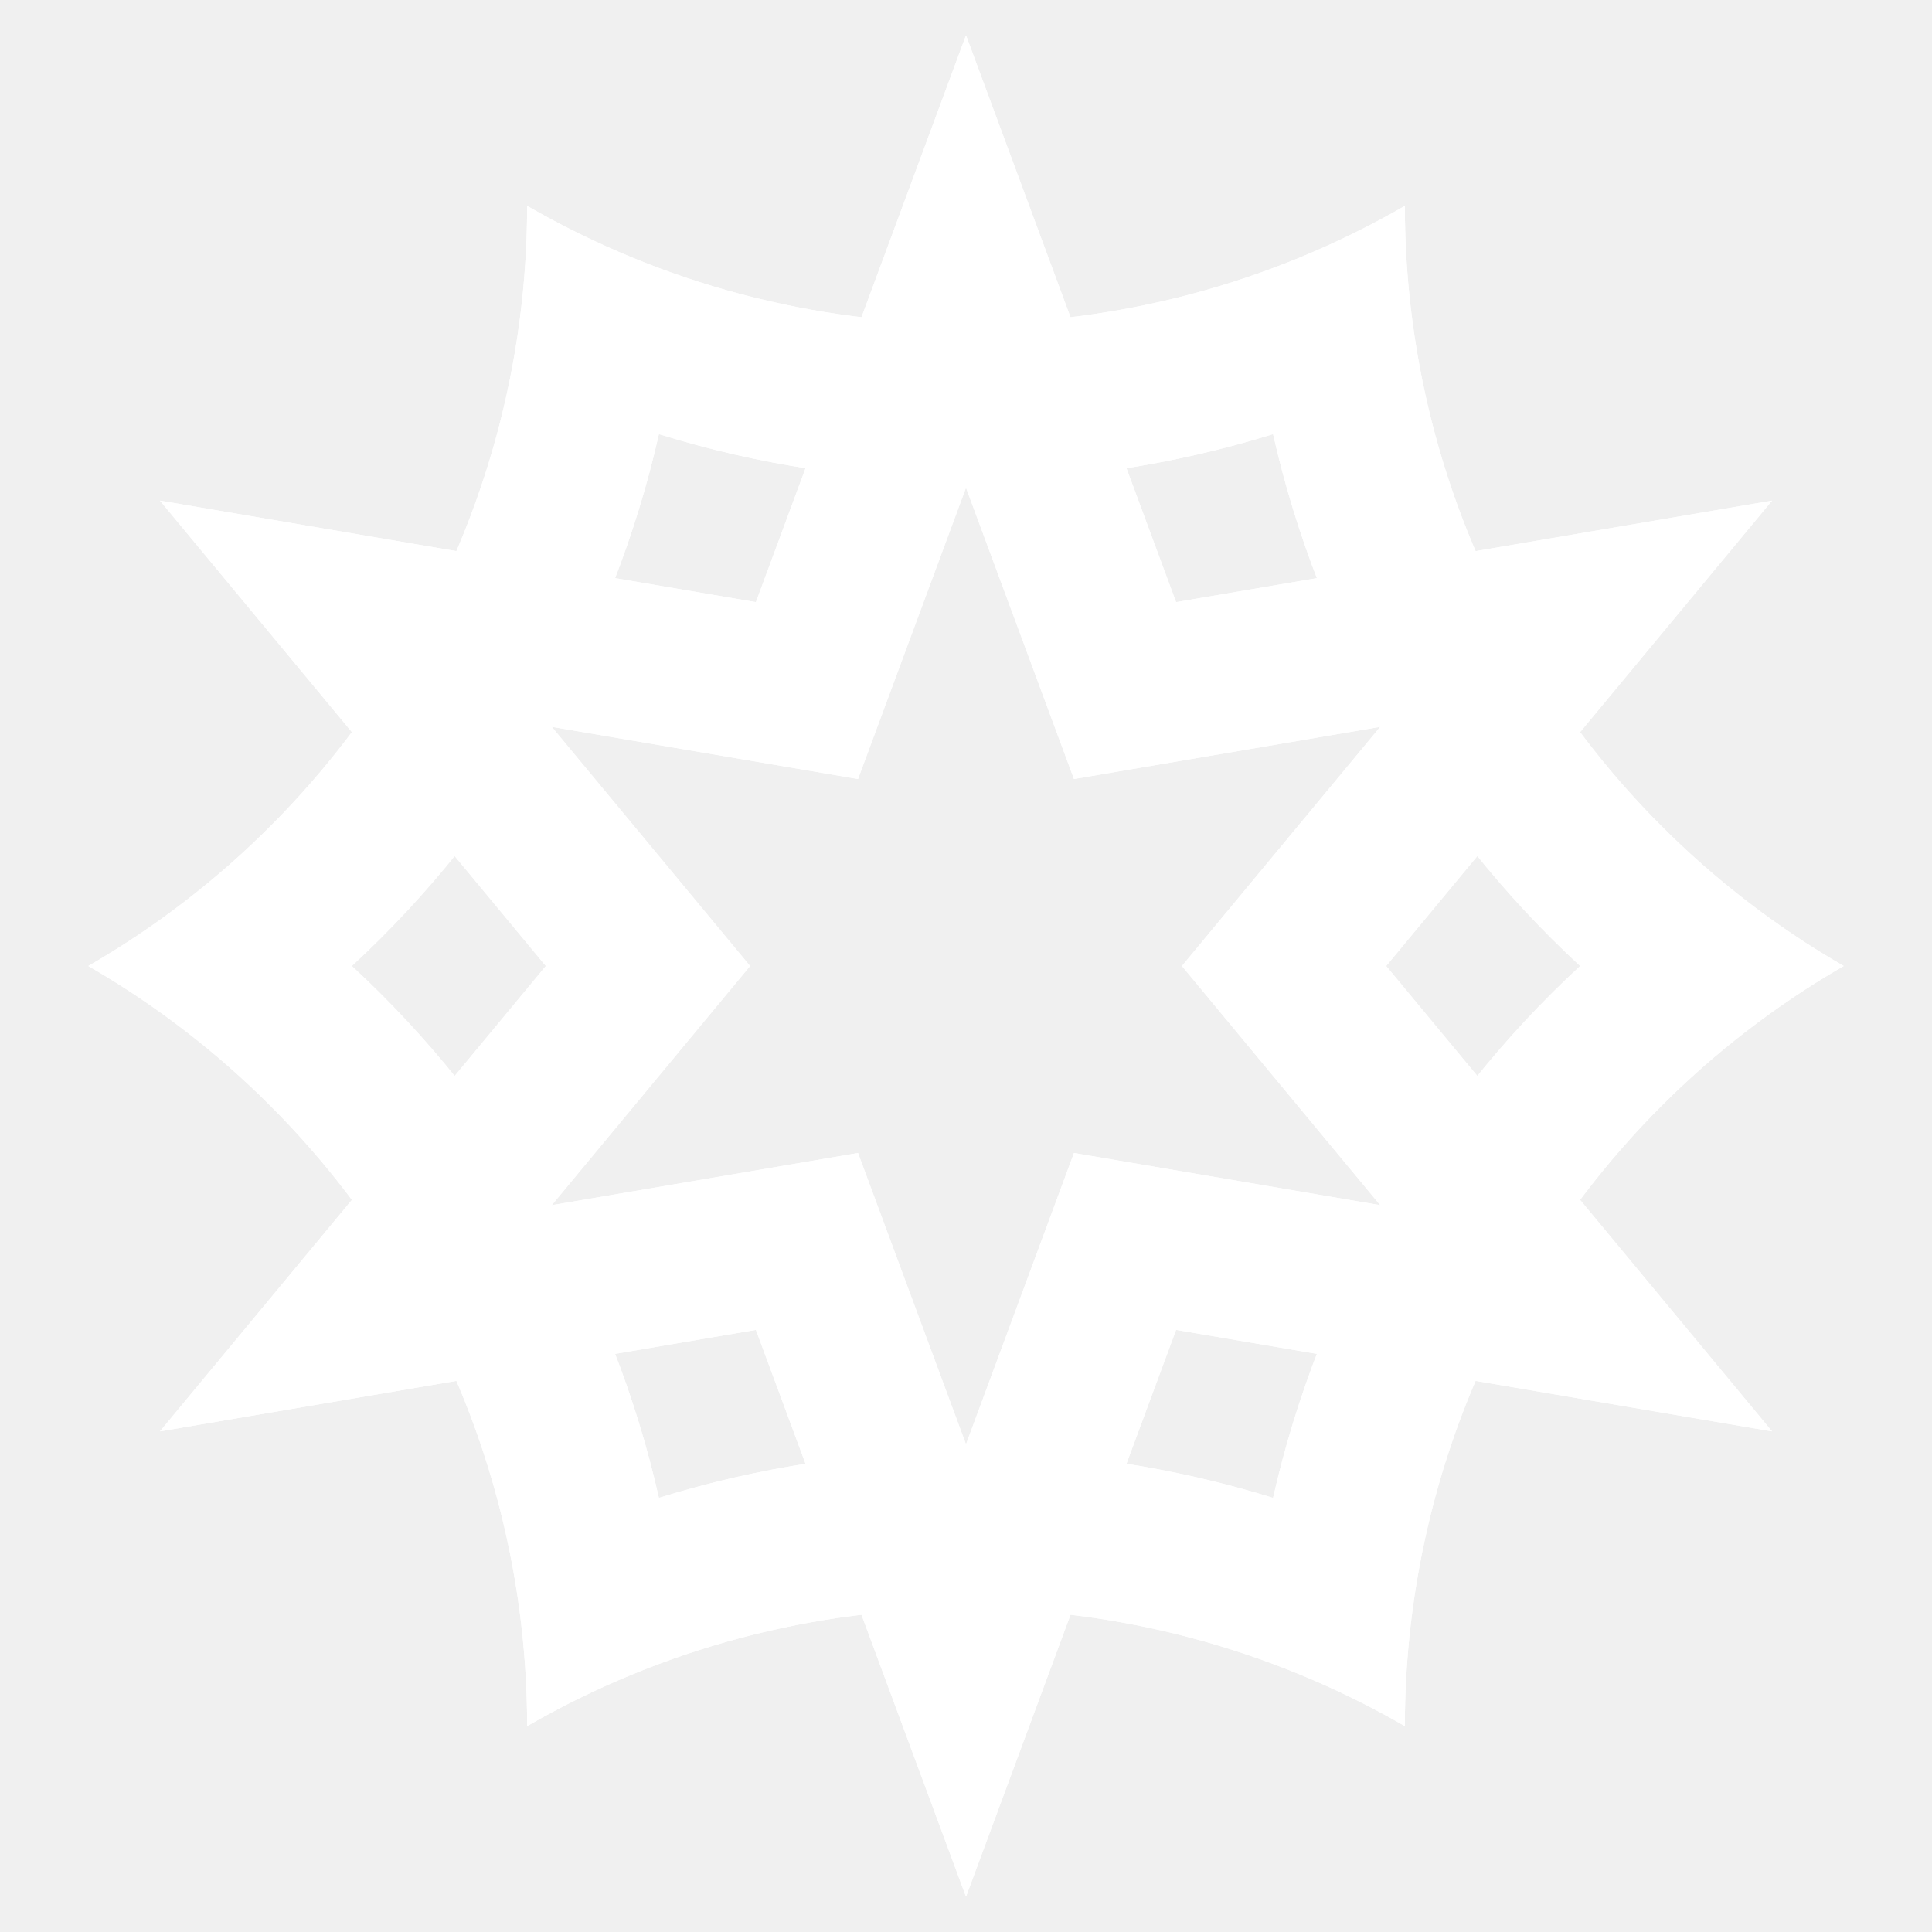
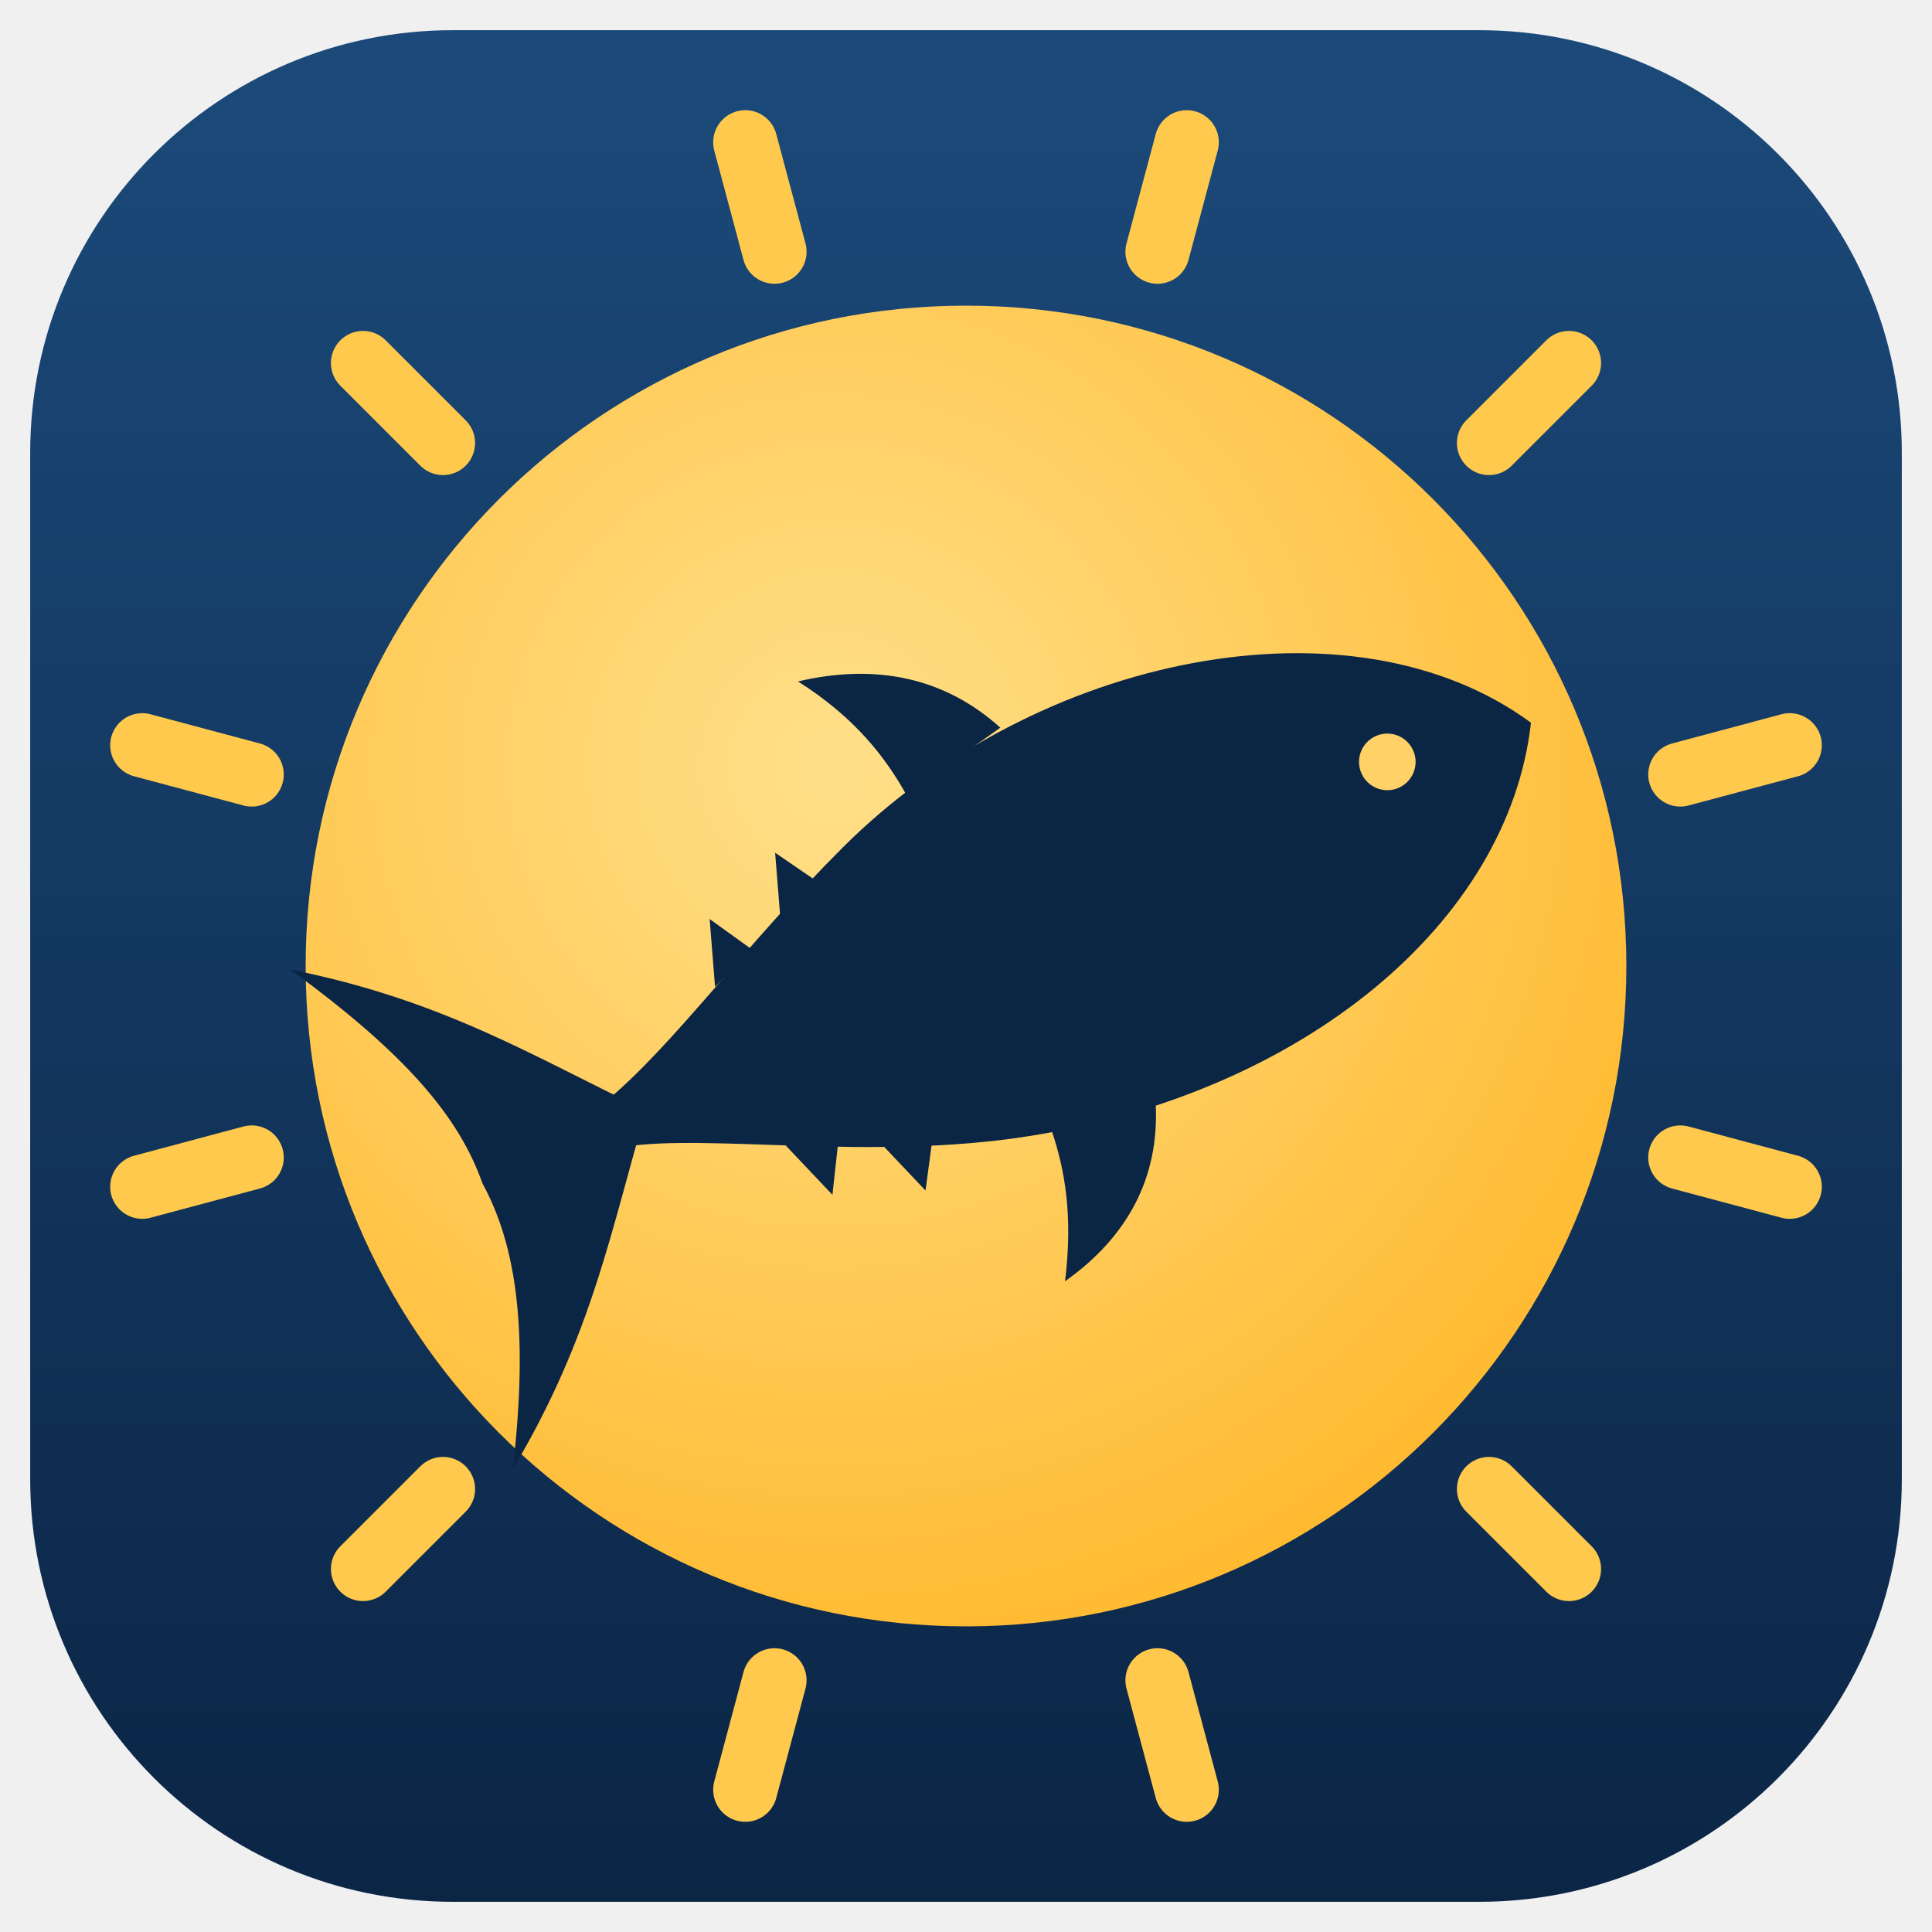
- <svg xmlns="http://www.w3.org/2000/svg" width="100%" height="100%" viewBox="0 0 1024 1024" version="1.1" xml:space="preserve" style="fill-rule:evenodd;clip-rule:evenodd;stroke-linejoin:round;stroke-miterlimit:2;">
-   <rect id="ICON_MAIN" x="0" y="0" width="1024" height="1024" style="fill:none;" />
-   <g id="ICON_MAIN1">
-     <g id="apollo.afdesign" transform="matrix(1,0,0,1,512,512)">
-       <g transform="matrix(1,0,0,1,-512,-512)">
-         <clipPath id="_clip1">
-           <rect x="0" y="0" width="1024" height="1024" />
-         </clipPath>
-         <g clip-path="url(#_clip1)">
-           <g>
-             <g transform="matrix(1.27997,0,0,1.27997,-143.345,-143.345)">
-               <g>
-                 <g transform="matrix(1.51135,0,0,1.51135,-71.7818,-193.324)">
-                   <path d="M386.266,211.675L443.827,366.986L607.111,339.18L501.389,466.686L607.111,594.191L443.827,566.385L386.266,721.696L328.704,566.385L165.42,594.191L271.143,466.686L165.42,339.18L328.704,366.986L386.266,211.675ZM386.266,335.633L356.684,415.449L272.771,401.159L327.103,466.686L272.771,532.212L356.684,517.922L386.266,597.738L415.847,517.922L499.761,532.212L445.429,466.686L499.761,401.159L415.847,415.449L386.266,335.633Z" style="fill:white;" />
-                 </g>
-                 <g transform="matrix(1.26917,-0.732758,0.732758,1.26917,-512.989,237.355)">
-                   <path d="M512,264C556.301,340.731 638.172,388 726.774,388C682.473,464.731 682.473,559.269 726.774,636C638.172,636 556.301,683.269 512,760C467.699,683.269 385.828,636 297.226,636C341.527,559.269 341.527,464.731 297.226,388C385.828,388 467.699,340.731 512,264ZM512,338.465C471.86,381.904 419.404,412.19 361.715,425.233C379.264,481.715 379.264,542.285 361.715,598.767C419.404,611.81 471.86,642.096 512,685.535C552.14,642.096 604.596,611.81 662.285,598.767C644.736,542.285 644.736,481.715 662.285,425.233C604.596,412.19 552.14,381.904 512,338.465Z" style="fill:white;" />
-                 </g>
-               </g>
-               <g>
-                 <g transform="matrix(1.51135,0,0,1.51135,-71.7818,-193.324)">
-                   <path d="M386.266,211.675L443.827,366.986L607.111,339.18L501.389,466.686L607.111,594.191L443.827,566.385L386.266,721.696L328.704,566.385L165.42,594.191L271.143,466.686L165.42,339.18L328.704,366.986L386.266,211.675ZM386.266,335.633L356.684,415.449L272.771,401.159L327.103,466.686L272.771,532.212L356.684,517.922L386.266,597.738L415.847,517.922L499.761,532.212L445.429,466.686L499.761,401.159L415.847,415.449L386.266,335.633Z" style="fill:white;" />
-                 </g>
-                 <g transform="matrix(1.26917,-0.732758,0.732758,1.26917,-512.989,237.355)">
-                   <path d="M512,264C556.301,340.731 638.172,388 726.774,388C682.473,464.731 682.473,559.269 726.774,636C638.172,636 556.301,683.269 512,760C467.699,683.269 385.828,636 297.226,636C341.527,559.269 341.527,464.731 297.226,388C385.828,388 467.699,340.731 512,264ZM512,338.465C471.86,381.904 419.404,412.19 361.715,425.233C379.264,481.715 379.264,542.285 361.715,598.767C419.404,611.81 471.86,642.096 512,685.535C552.14,642.096 604.596,611.81 662.285,598.767C644.736,542.285 644.736,481.715 662.285,425.233C604.596,412.19 552.14,381.904 512,338.465Z" style="fill:white;" />
-                 </g>
-               </g>
-             </g>
-           </g>
-         </g>
-       </g>
-     </g>
+ <svg xmlns="http://www.w3.org/2000/svg" viewBox="0 0 1024 1024" width="1024" height="1024">
+   <defs>
+     <linearGradient id="sea" x1="0" y1="0" x2="0" y2="1">
+       <stop offset="0" stop-color="#1b4a7a" />
+       <stop offset="1" stop-color="#0b2545" />
+     </linearGradient>
+     <radialGradient id="sun" cx="0.4" cy="0.35" r="0.75">
+       <stop offset="0" stop-color="#ffe08a" />
+       <stop offset="1" stop-color="#ffb627" />
+     </radialGradient>
+   </defs>
+   <rect x="16" y="16" width="992" height="992" rx="224" fill="url(#sea)" />
+   <g stroke="#ffc94d" stroke-width="34" stroke-linecap="round">
+     <line x1="890.6" y1="613.5" x2="948.6" y2="629.0" />
+     <line x1="789.2" y1="789.2" x2="831.6" y2="831.6" />
+     <line x1="613.5" y1="890.6" x2="629.0" y2="948.6" />
+     <line x1="410.5" y1="890.6" x2="395.0" y2="948.6" />
+     <line x1="234.8" y1="789.2" x2="192.4" y2="831.6" />
+     <line x1="133.4" y1="613.5" x2="75.4" y2="629.0" />
+     <line x1="133.4" y1="410.5" x2="75.4" y2="395.0" />
+     <line x1="234.8" y1="234.8" x2="192.4" y2="192.4" />
+     <line x1="410.5" y1="133.4" x2="395.0" y2="75.4" />
+     <line x1="613.5" y1="133.4" x2="629.0" y2="75.4" />
+     <line x1="789.2" y1="234.8" x2="831.6" y2="192.4" />
+     <line x1="890.6" y1="410.5" x2="948.6" y2="395.0" />
+   </g>
+   <circle cx="512" cy="512" r="350" fill="url(#sun)" />
+   <g transform="rotate(-24 512 512) translate(8 -4)" fill="#0b2545">
+     <path d="M830 520C772 418 606 380 470 432C402 458 344 492 300 504L300 530C344 542 416 590 498 612C640 650 776 612 830 520Z" />
+     <path d="M318 517C276 468 244 420 176 372C214 438 226 480 223 517C226 554 214 598 176 662C244 614 276 566 318 517Z" />
+     <path d="M572 408C556 372 526 350 484 342C504 372 510 398 512 420Z" />
+     <path d="M566 624C552 660 524 682 484 690C502 660 508 636 510 614Z" />
+     <path d="M452 446L436 420L424 454Z" />
+     <path d="M404 462L390 438L378 472Z" />
+     <path d="M452 590L436 616L424 582Z" />
+     <path d="M404 574L390 598L378 564Z" />
+     <circle cx="752" cy="508" r="15" fill="#ffd166" />
  </g>
</svg>
